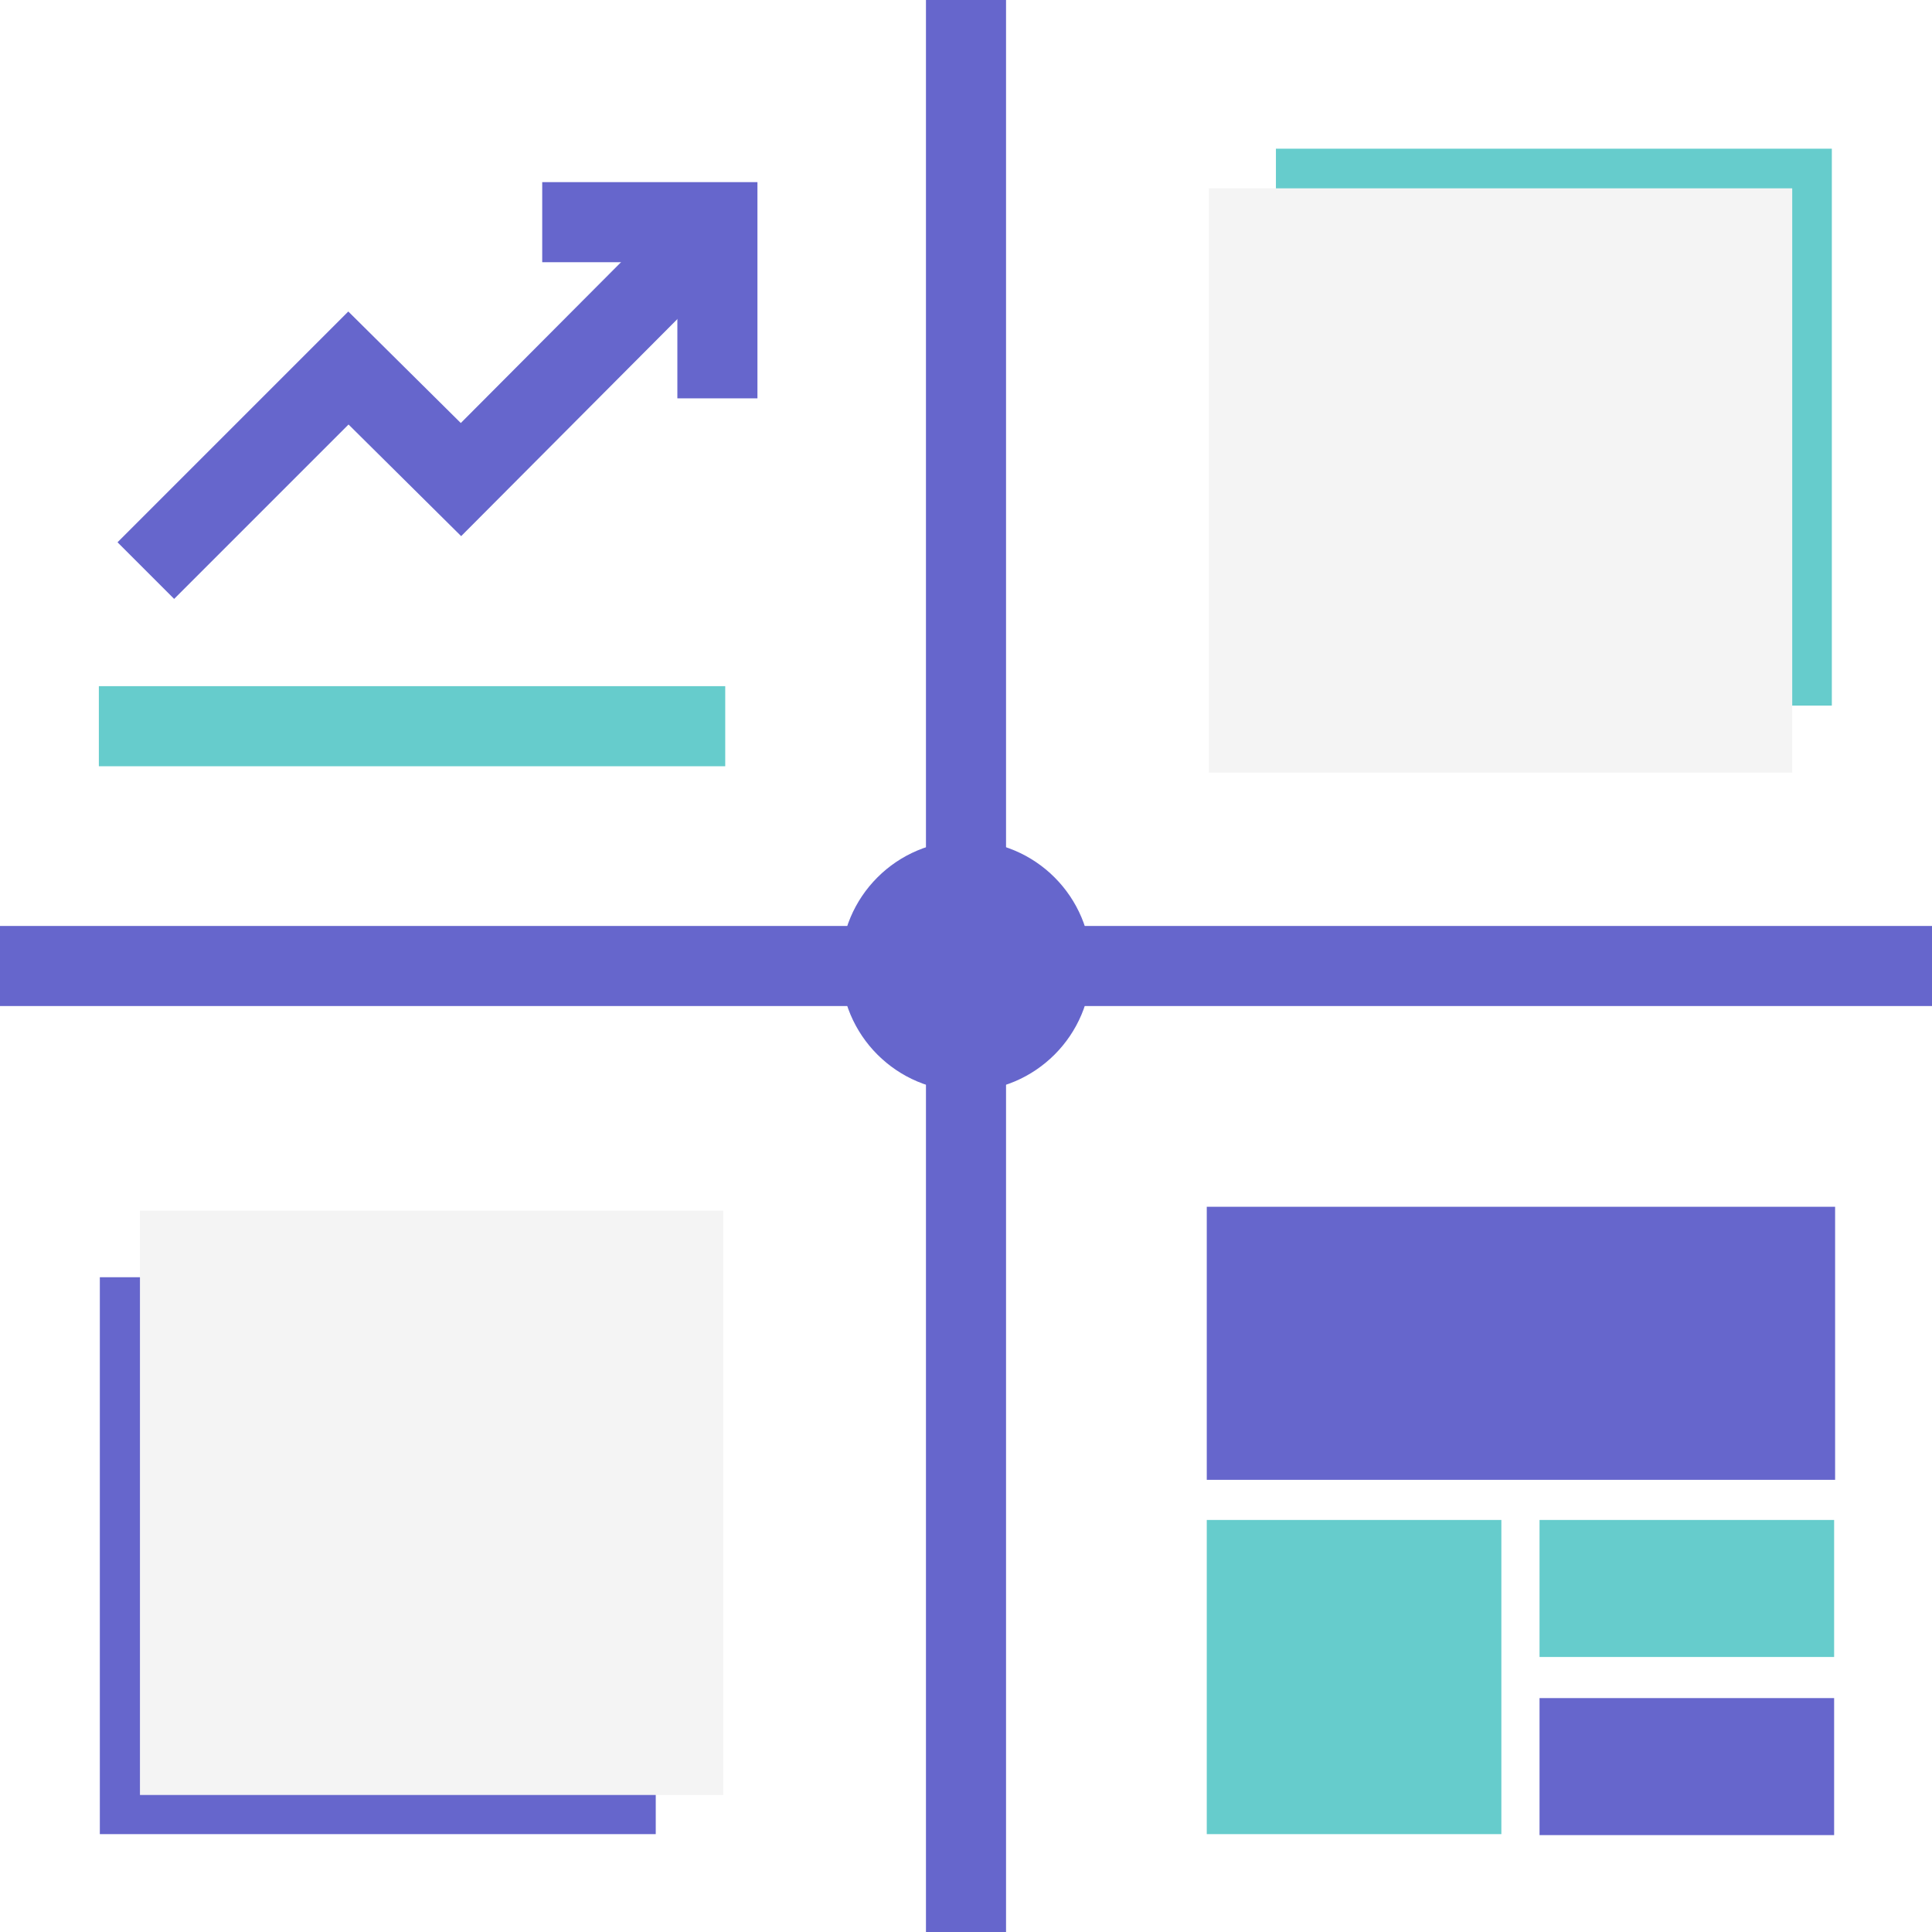
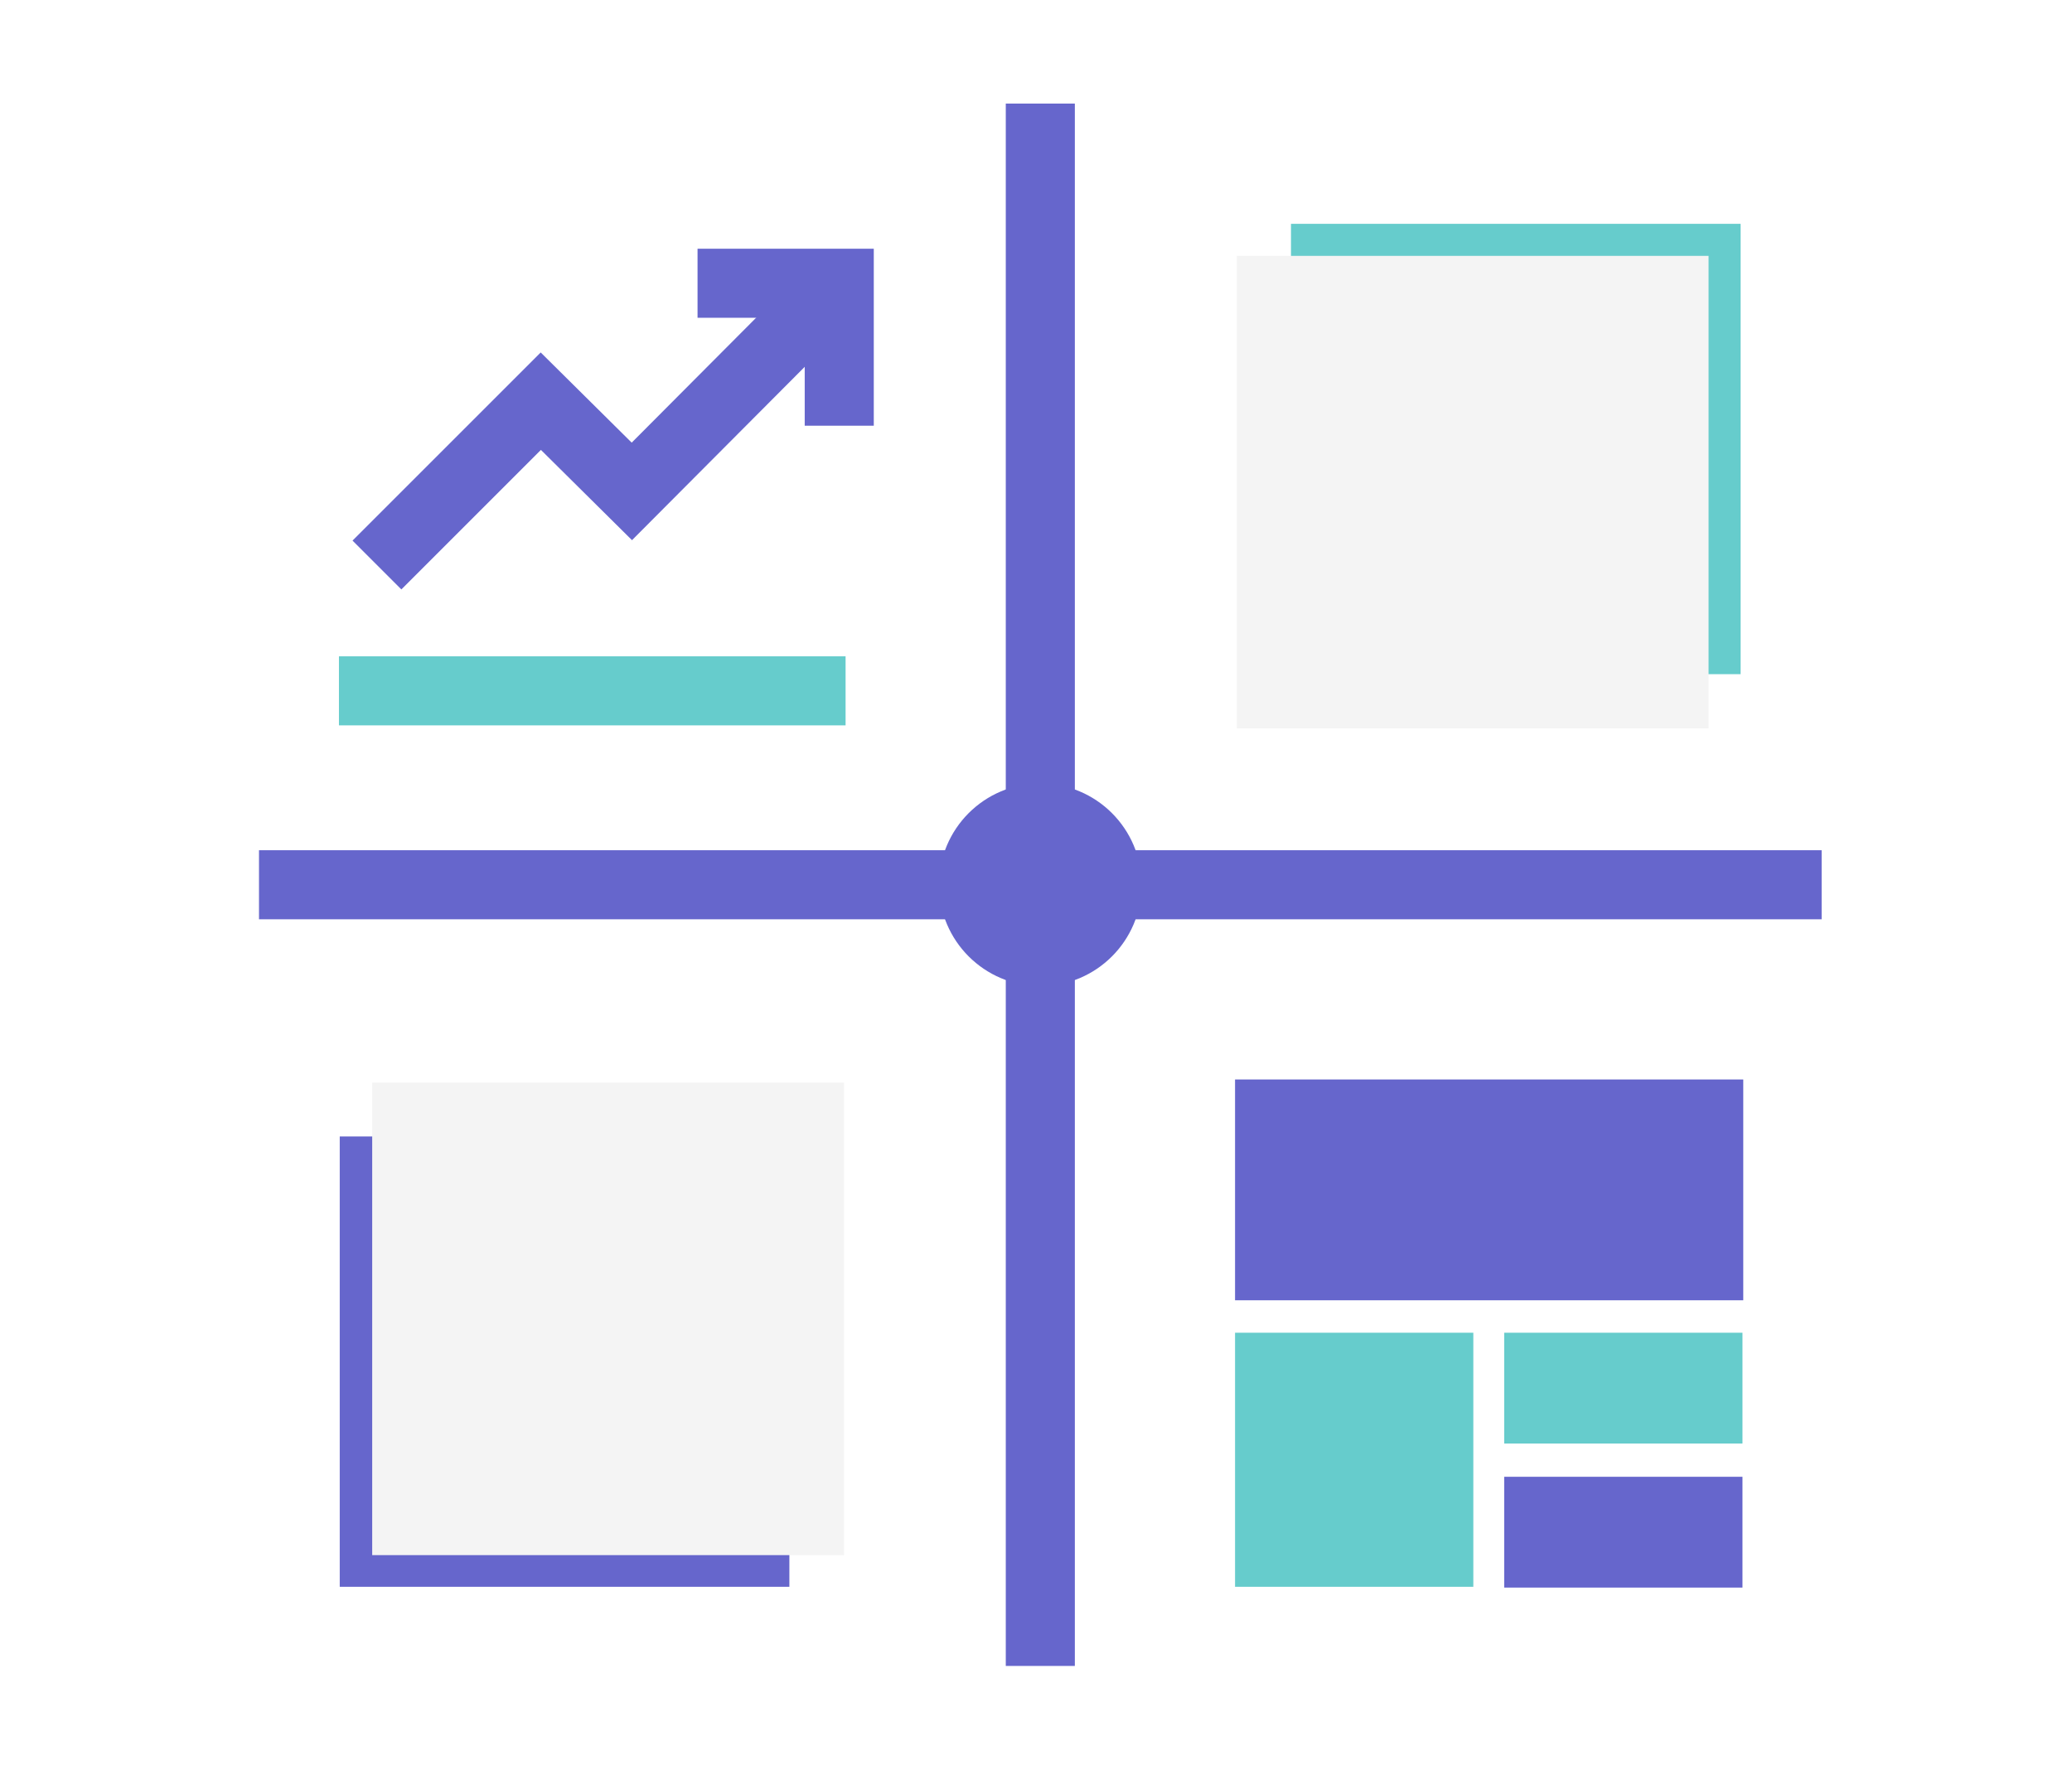
- <svg xmlns="http://www.w3.org/2000/svg" width="193" height="193" viewBox="0 0 193 193" fill="none">
-   <path d="M65.507 127.591H9.973V183.223H65.507V127.591Z" fill="#6666CC" />
-   <path d="M72.253 120.942H13.981V179.312H72.253V120.942Z" fill="#F4F4F4" />
-   <path d="M127.46 70.485H182.994V14.854L127.46 14.854V70.485Z" fill="#66CCCC" />
-   <path d="M120.765 77.182L179.036 77.182V18.812L120.765 18.812V77.182Z" fill="#F4F4F4" />
-   <path d="M96.5 109.015C103.412 109.015 109.015 103.412 109.015 96.5C109.015 89.588 103.412 83.985 96.5 83.985C89.588 83.985 83.985 89.588 83.985 96.5C83.985 103.412 89.588 109.015 96.5 109.015Z" fill="#6666CC" />
-   <path d="M193 96.5H0" stroke="#6666CC" stroke-width="8" stroke-miterlimit="10" />
-   <path d="M96.5 193V0" stroke="#6666CC" stroke-width="8" stroke-miterlimit="10" />
-   <path d="M183.321 120.552H120.552V147.83H183.321V120.552Z" fill="#6666CC" />
-   <path d="M149.981 151.839H120.552V183.223H149.981V151.839Z" fill="#66CCCC" />
-   <path d="M183.223 169.633H153.794V183.321H183.223V169.633Z" fill="#6666CC" />
-   <path d="M183.223 151.839H153.794V165.527H183.223V151.839Z" fill="#66CCCC" />
-   <path d="M14.568 57.001L34.806 36.762L46.05 47.908L71.666 22.194" stroke="#6666CC" stroke-width="8" stroke-miterlimit="10" />
-   <path d="M54.165 22.194H71.666V39.793" stroke="#6666CC" stroke-width="8" stroke-miterlimit="10" />
-   <path d="M9.875 72.546H72.448" stroke="#66CCCC" stroke-width="8" stroke-miterlimit="10" />
+ <svg xmlns="http://www.w3.org/2000/svg" width="240" height="205" viewBox="0 0 240 205" fill="none">
+   <path d="M91.434 131.658H39.352V183.831H91.434V131.658Z" fill="#6666CC" />
+   <path d="M97.76 125.423H43.112V180.163H97.76V125.423Z" fill="#F4F4F4" />
+   <path d="M149.535 78.103H201.616V25.93L149.535 25.93V78.103Z" fill="#66CCCC" />
+   <path d="M143.256 84.383H197.904V29.643L143.256 29.643V84.383Z" fill="#F4F4F4" />
+   <path d="M120.5 114.237C126.982 114.237 132.236 108.982 132.236 102.5C132.236 96.018 126.982 90.764 120.5 90.764C114.018 90.764 108.763 96.018 108.763 102.5C108.763 108.982 114.018 114.237 120.5 114.237Z" fill="#6666CC" />
+   <path d="M211 102.5H30" stroke="#6666CC" stroke-width="8" stroke-miterlimit="10" />
+   <path d="M120.5 193V12" stroke="#6666CC" stroke-width="8" stroke-miterlimit="10" />
+   <path d="M201.922 125.057H143.056V150.639H201.922V125.057Z" fill="#6666CC" />
+   <path d="M170.655 154.397H143.056V183.831H170.655V154.397Z" fill="#66CCCC" />
+   <path d="M201.831 171.086H174.231V183.923H201.831V171.086Z" fill="#6666CC" />
+   <path d="M201.831 154.397H174.231V167.234H201.831V154.397Z" fill="#66CCCC" />
+   <path d="M43.662 65.457L62.642 46.477L73.187 56.929L97.21 32.815" stroke="#6666CC" stroke-width="8" stroke-miterlimit="10" />
+   <path d="M80.797 32.815H97.21V49.319" stroke="#6666CC" stroke-width="8" stroke-miterlimit="10" />
+   <path d="M39.261 80.035H97.944" stroke="#66CCCC" stroke-width="8" stroke-miterlimit="10" />
</svg>
